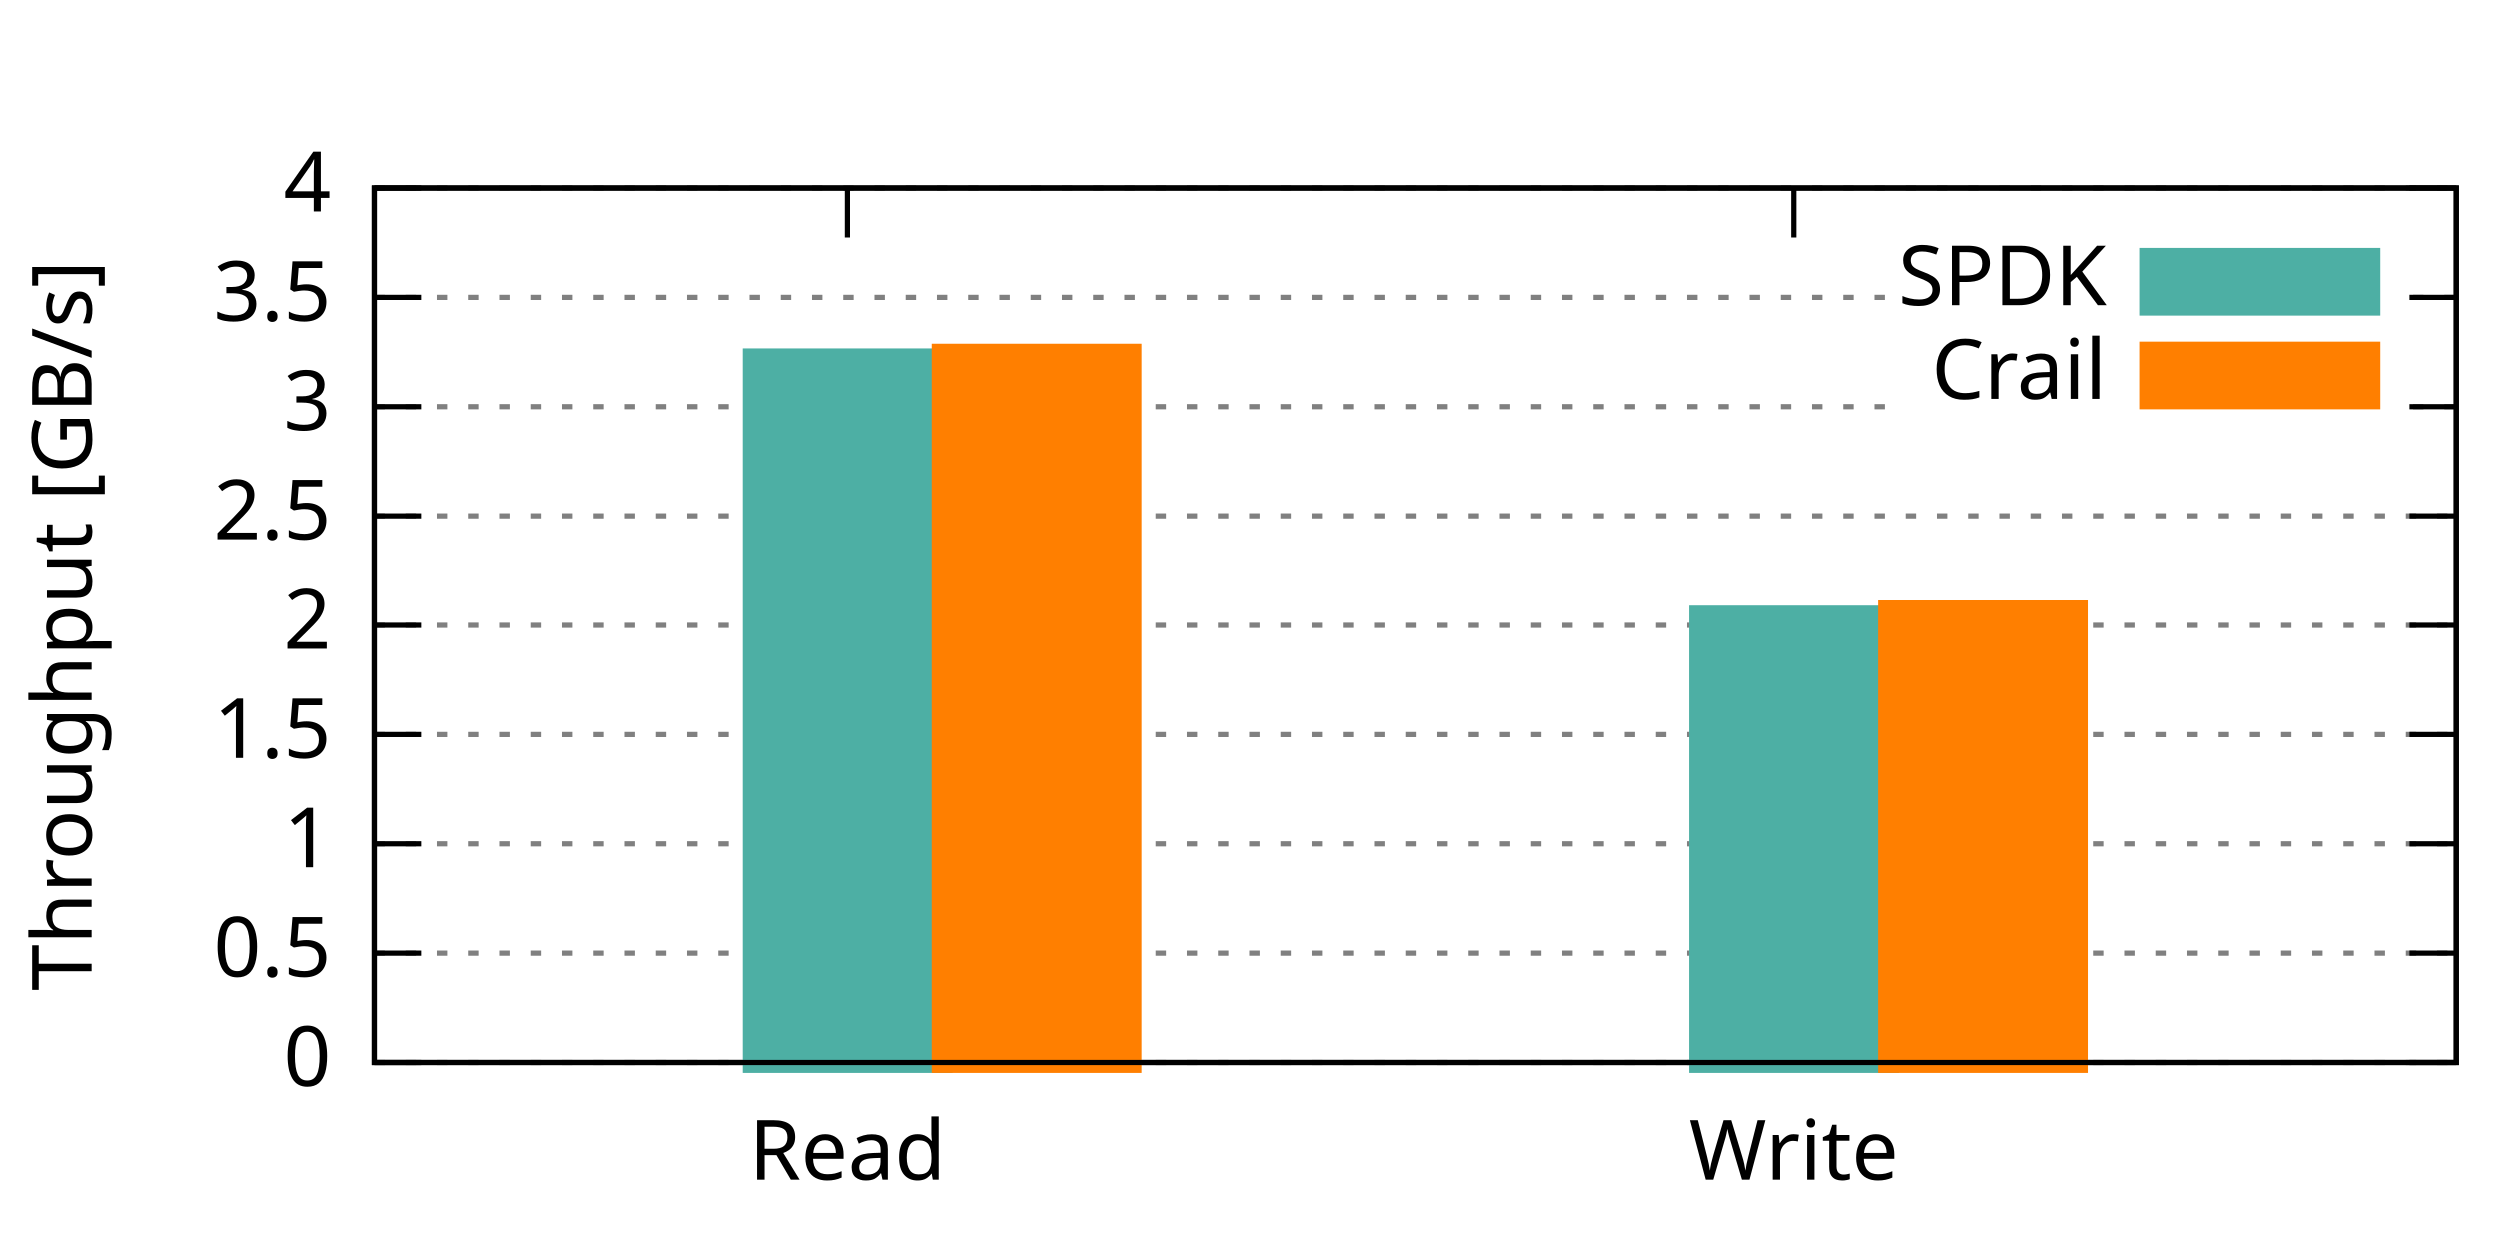
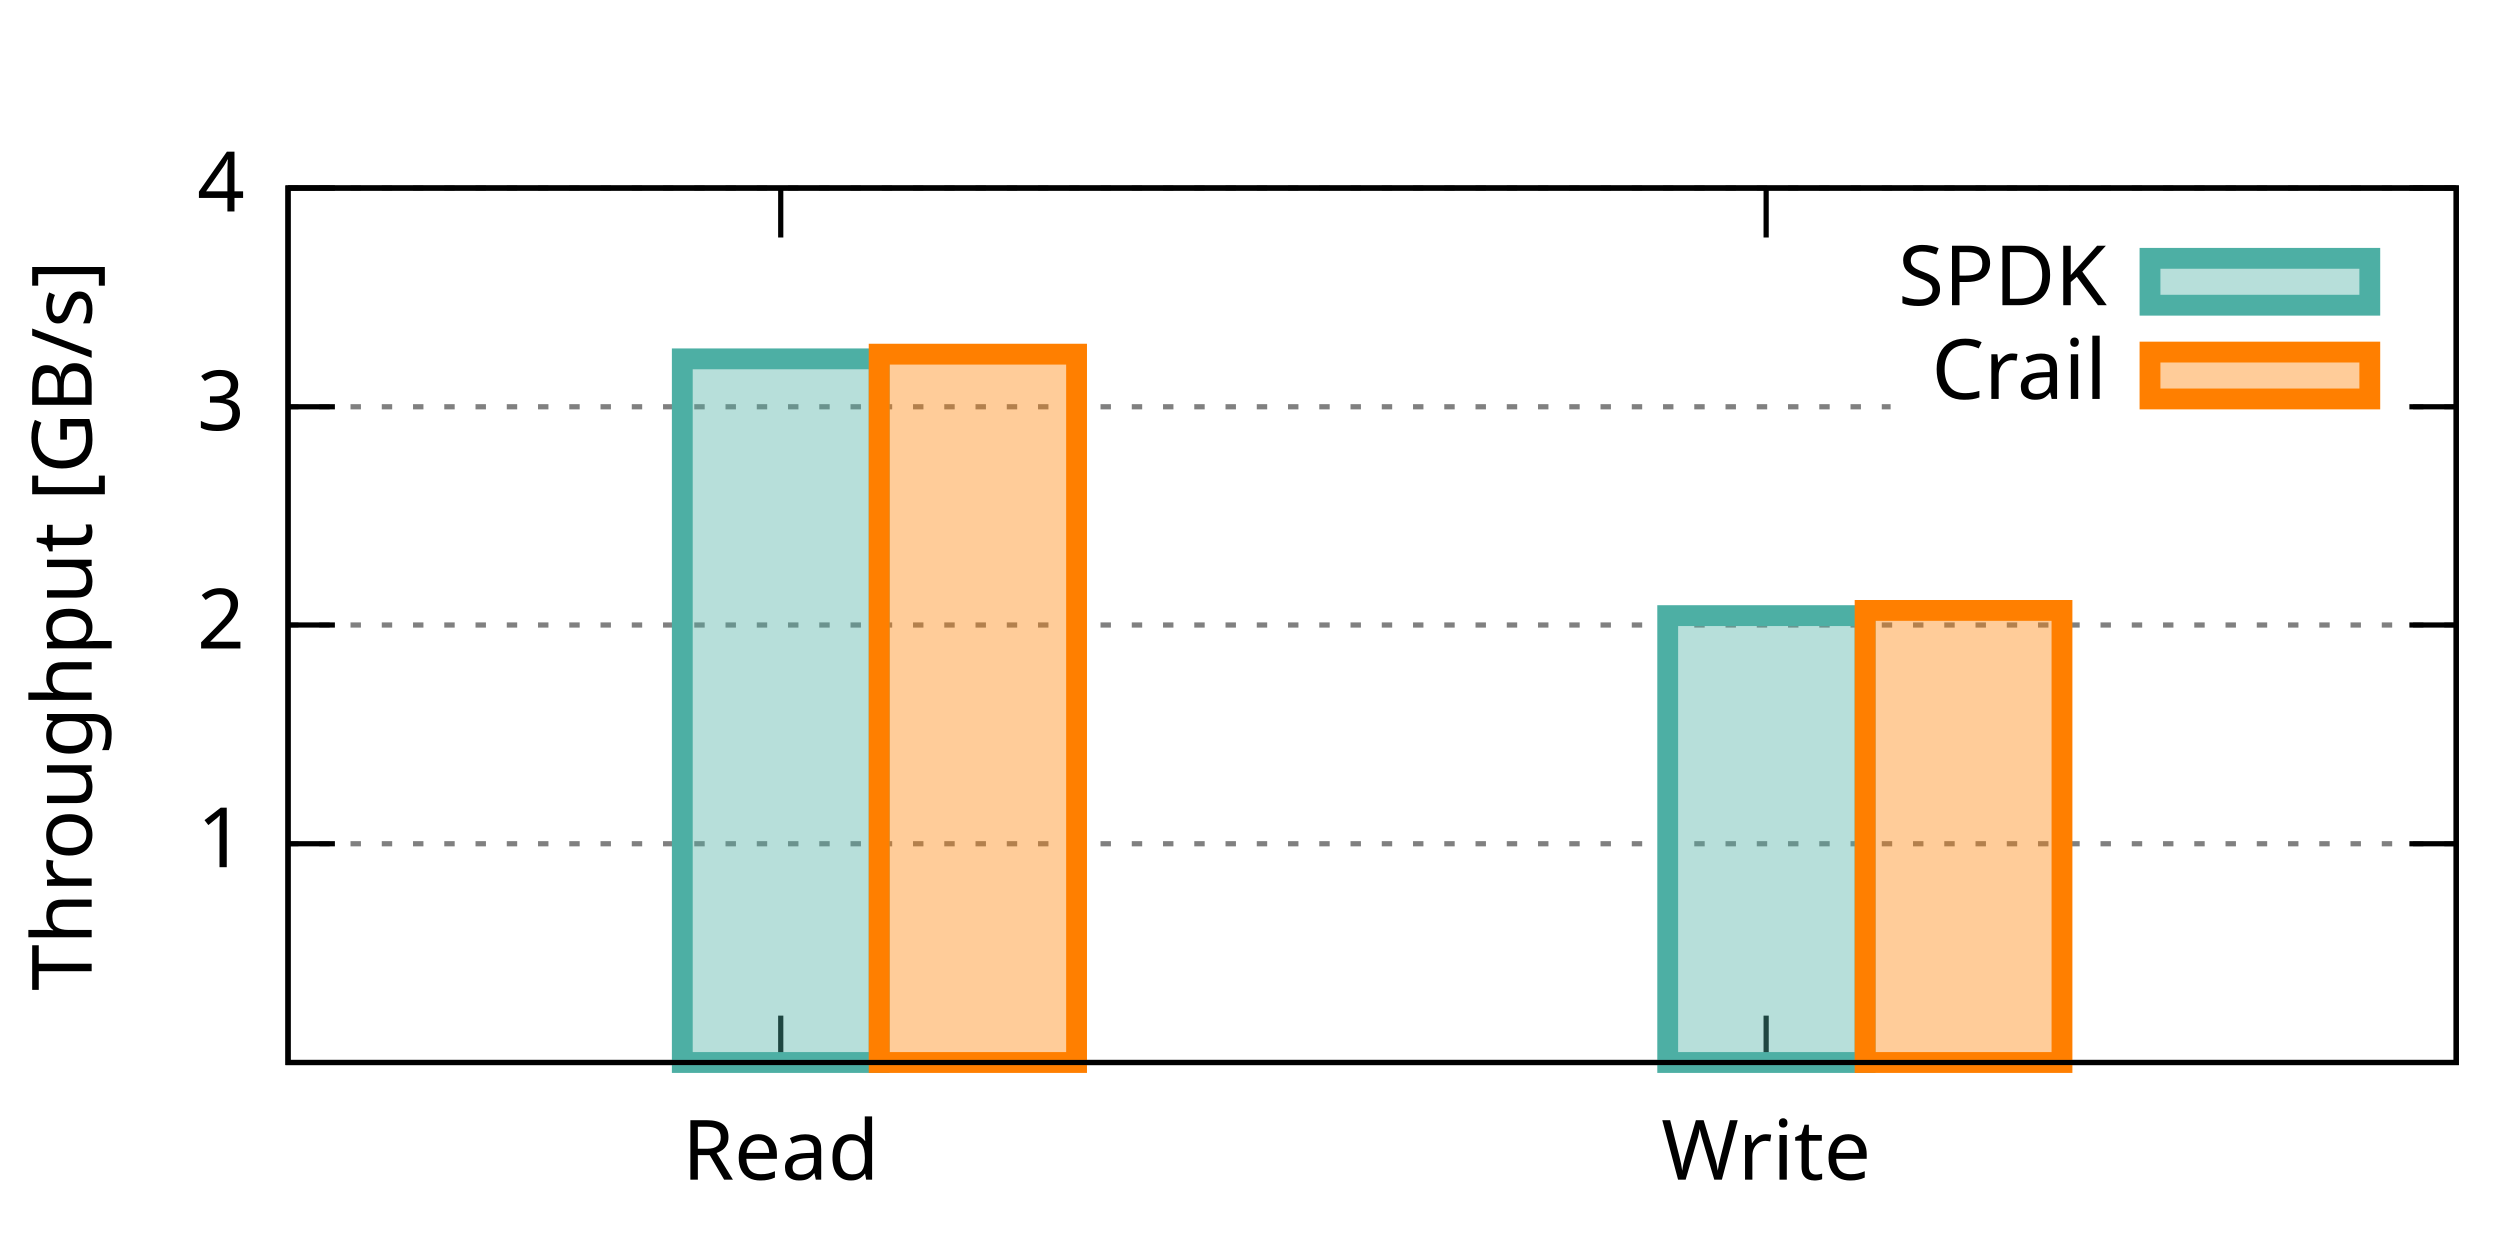
<svg xmlns="http://www.w3.org/2000/svg" xmlns:xlink="http://www.w3.org/1999/xlink" width="480" height="240" viewBox="0 0 480 240">
  <g id="gnuplot_canvas">
    <rect x="0" y="0" width="480" height="240" fill="none" />
    <defs>
      <circle id="gpDot" r="0.5" stroke-width="0.5" />
      <path id="gpPt0" stroke-width="0.222" stroke="currentColor" d="M-1,0 h2 M0,-1 v2" />
      <path id="gpPt1" stroke-width="0.222" stroke="currentColor" d="M-1,-1 L1,1 M1,-1 L-1,1" />
      <path id="gpPt2" stroke-width="0.222" stroke="currentColor" d="M-1,0 L1,0 M0,-1 L0,1 M-1,-1 L1,1 M-1,1 L1,-1" />
      <rect id="gpPt3" stroke-width="0.222" stroke="currentColor" x="-1" y="-1" width="2" height="2" />
      <rect id="gpPt4" stroke-width="0.222" stroke="currentColor" fill="currentColor" x="-1" y="-1" width="2" height="2" />
      <circle id="gpPt5" stroke-width="0.222" stroke="currentColor" cx="0" cy="0" r="1" />
      <use xlink:href="#gpPt5" id="gpPt6" fill="currentColor" stroke="none" />
      <path id="gpPt7" stroke-width="0.222" stroke="currentColor" d="M0,-1.33 L-1.33,0.67 L1.33,0.67 z" />
      <use xlink:href="#gpPt7" id="gpPt8" fill="currentColor" stroke="none" />
      <use xlink:href="#gpPt7" id="gpPt9" stroke="currentColor" transform="rotate(180)" />
      <use xlink:href="#gpPt9" id="gpPt10" fill="currentColor" stroke="none" />
      <use xlink:href="#gpPt3" id="gpPt11" stroke="currentColor" transform="rotate(45)" />
      <use xlink:href="#gpPt11" id="gpPt12" fill="currentColor" stroke="none" />
    </defs>
    <g style="fill:none; color:white; stroke:currentColor; stroke-width:1.00; stroke-linecap:butt; stroke-linejoin:miter">
</g>
    <g style="fill:none; color:black; stroke:currentColor; stroke-width:1.00; stroke-linecap:butt; stroke-linejoin:miter">
</g>
    <g style="fill:none; color:gray; stroke:currentColor; stroke-width:1.00; stroke-linecap:butt; stroke-linejoin:miter">
-       <path stroke="gray" stroke-dasharray=" 2,4" class="gridline" d="M71.9,204.0 L471.6,204.0  h0.01" />
+       <path stroke="gray" stroke-dasharray=" 2,4" class="gridline" d="M55.3,162.0 L471.6,162.0  h0.01" />
    </g>
    <g style="fill:none; color:black; stroke:currentColor; stroke-width:1.00; stroke-linecap:butt; stroke-linejoin:miter">
-       <path stroke="black" d="M71.9,204.0 L80.9,204.0 M471.6,204.0 L462.6,204.0  h0.01" />
-       <g transform="translate(63.6,208.5)" style="stroke:none; fill:black; font-family:Times-Roman; font-size:12.00pt; text-anchor:end">
-         <text> 0</text>
-       </g>
-     </g>
-     <g style="fill:none; color:gray; stroke:currentColor; stroke-width:1.00; stroke-linecap:butt; stroke-linejoin:miter">
-       <path stroke="gray" stroke-dasharray=" 2,4" class="gridline" d="M71.9,183.0 L471.6,183.0  h0.01" />
-     </g>
-     <g style="fill:none; color:black; stroke:currentColor; stroke-width:1.00; stroke-linecap:butt; stroke-linejoin:miter">
-       <path stroke="black" d="M71.9,183.0 L80.9,183.0 M471.6,183.0 L462.6,183.0  h0.01" />
-       <g transform="translate(63.6,187.5)" style="stroke:none; fill:black; font-family:Times-Roman; font-size:12.00pt; text-anchor:end">
-         <text> 0.5</text>
-       </g>
-     </g>
-     <g style="fill:none; color:gray; stroke:currentColor; stroke-width:1.00; stroke-linecap:butt; stroke-linejoin:miter">
-       <path stroke="gray" stroke-dasharray=" 2,4" class="gridline" d="M71.9,162.0 L471.6,162.0  h0.01" />
-     </g>
-     <g style="fill:none; color:black; stroke:currentColor; stroke-width:1.00; stroke-linecap:butt; stroke-linejoin:miter">
-       <path stroke="black" d="M71.9,162.0 L80.9,162.0 M471.6,162.0 L462.6,162.0  h0.01" />
-       <g transform="translate(63.6,166.5)" style="stroke:none; fill:black; font-family:Times-Roman; font-size:12.00pt; text-anchor:end">
+       <path stroke="black" d="M55.3,162.0 L64.3,162.0 M471.6,162.0 L462.6,162.0  h0.01" />
+       <g transform="translate(47.0,166.5)" style="stroke:none; fill:black; font-family:Times-Roman; font-size:12.00pt; text-anchor:end">
        <text> 1</text>
      </g>
    </g>
    <g style="fill:none; color:gray; stroke:currentColor; stroke-width:1.00; stroke-linecap:butt; stroke-linejoin:miter">
-       <path stroke="gray" stroke-dasharray=" 2,4" class="gridline" d="M71.9,141.0 L471.6,141.0  h0.01" />
+       <path stroke="gray" stroke-dasharray=" 2,4" class="gridline" d="M55.3,120.0 L471.6,120.0  h0.01" />
    </g>
    <g style="fill:none; color:black; stroke:currentColor; stroke-width:1.00; stroke-linecap:butt; stroke-linejoin:miter">
-       <path stroke="black" d="M71.9,141.0 L80.9,141.0 M471.6,141.0 L462.6,141.0  h0.01" />
-       <g transform="translate(63.6,145.5)" style="stroke:none; fill:black; font-family:Times-Roman; font-size:12.00pt; text-anchor:end">
-         <text> 1.5</text>
-       </g>
-     </g>
-     <g style="fill:none; color:gray; stroke:currentColor; stroke-width:1.00; stroke-linecap:butt; stroke-linejoin:miter">
-       <path stroke="gray" stroke-dasharray=" 2,4" class="gridline" d="M71.9,120.0 L471.6,120.0  h0.01" />
-     </g>
-     <g style="fill:none; color:black; stroke:currentColor; stroke-width:1.00; stroke-linecap:butt; stroke-linejoin:miter">
-       <path stroke="black" d="M71.9,120.0 L80.9,120.0 M471.6,120.0 L462.6,120.0  h0.01" />
-       <g transform="translate(63.6,124.5)" style="stroke:none; fill:black; font-family:Times-Roman; font-size:12.00pt; text-anchor:end">
+       <path stroke="black" d="M55.3,120.0 L64.3,120.0 M471.6,120.0 L462.6,120.0  h0.01" />
+       <g transform="translate(47.0,124.5)" style="stroke:none; fill:black; font-family:Times-Roman; font-size:12.00pt; text-anchor:end">
        <text> 2</text>
      </g>
    </g>
    <g style="fill:none; color:gray; stroke:currentColor; stroke-width:1.00; stroke-linecap:butt; stroke-linejoin:miter">
-       <path stroke="gray" stroke-dasharray=" 2,4" class="gridline" d="M71.9,99.1 L471.6,99.1  h0.01" />
+       <path stroke="gray" stroke-dasharray=" 2,4" class="gridline" d="M55.3,78.1 L363.0,78.1 M463.3,78.1 L471.6,78.1  h0.01" />
    </g>
    <g style="fill:none; color:black; stroke:currentColor; stroke-width:1.00; stroke-linecap:butt; stroke-linejoin:miter">
-       <path stroke="black" d="M71.9,99.1 L80.9,99.1 M471.6,99.1 L462.6,99.1  h0.01" />
-       <g transform="translate(63.6,103.6)" style="stroke:none; fill:black; font-family:Times-Roman; font-size:12.00pt; text-anchor:end">
-         <text> 2.5</text>
-       </g>
-     </g>
-     <g style="fill:none; color:gray; stroke:currentColor; stroke-width:1.00; stroke-linecap:butt; stroke-linejoin:miter">
-       <path stroke="gray" stroke-dasharray=" 2,4" class="gridline" d="M71.9,78.1 L363.0,78.1 M463.3,78.1 L471.6,78.1  h0.01" />
-     </g>
-     <g style="fill:none; color:black; stroke:currentColor; stroke-width:1.00; stroke-linecap:butt; stroke-linejoin:miter">
-       <path stroke="black" d="M71.9,78.1 L80.9,78.1 M471.6,78.1 L462.6,78.1  h0.01" />
-       <g transform="translate(63.6,82.6)" style="stroke:none; fill:black; font-family:Times-Roman; font-size:12.00pt; text-anchor:end">
+       <path stroke="black" d="M55.3,78.1 L64.3,78.1 M471.6,78.1 L462.6,78.1  h0.01" />
+       <g transform="translate(47.0,82.6)" style="stroke:none; fill:black; font-family:Times-Roman; font-size:12.00pt; text-anchor:end">
        <text> 3</text>
      </g>
    </g>
    <g style="fill:none; color:gray; stroke:currentColor; stroke-width:1.00; stroke-linecap:butt; stroke-linejoin:miter">
-       <path stroke="gray" stroke-dasharray=" 2,4" class="gridline" d="M71.9,57.1 L363.0,57.1 M463.3,57.1 L471.6,57.1  h0.01" />
+       <path stroke="gray" stroke-dasharray=" 2,4" class="gridline" d="M55.3,36.1 L471.6,36.1  h0.01" />
    </g>
    <g style="fill:none; color:black; stroke:currentColor; stroke-width:1.00; stroke-linecap:butt; stroke-linejoin:miter">
-       <path stroke="black" d="M71.9,57.1 L80.9,57.1 M471.6,57.1 L462.6,57.1  h0.01" />
-       <g transform="translate(63.6,61.6)" style="stroke:none; fill:black; font-family:Times-Roman; font-size:12.00pt; text-anchor:end">
-         <text> 3.5</text>
-       </g>
-     </g>
-     <g style="fill:none; color:gray; stroke:currentColor; stroke-width:1.00; stroke-linecap:butt; stroke-linejoin:miter">
-       <path stroke="gray" stroke-dasharray=" 2,4" class="gridline" d="M71.9,36.1 L471.6,36.1  h0.01" />
-     </g>
-     <g style="fill:none; color:black; stroke:currentColor; stroke-width:1.00; stroke-linecap:butt; stroke-linejoin:miter">
-       <path stroke="black" d="M71.9,36.1 L80.9,36.1 M471.6,36.1 L462.6,36.1  h0.01" />
-       <g transform="translate(63.6,40.6)" style="stroke:none; fill:black; font-family:Times-Roman; font-size:12.00pt; text-anchor:end">
+       <path stroke="black" d="M55.3,36.1 L64.3,36.1 M471.6,36.1 L462.6,36.1  h0.01" />
+       <g transform="translate(47.0,40.6)" style="stroke:none; fill:black; font-family:Times-Roman; font-size:12.00pt; text-anchor:end">
        <text> 4</text>
      </g>
-       <path stroke="black" d="M162.7,204.0 L162.7,195.0 M162.7,36.1 L162.7,45.1  h0.01" />
-       <g transform="translate(162.7,226.5)" style="stroke:none; fill:black; font-family:Times-Roman; font-size:12.00pt; text-anchor:middle">
+       <path stroke="black" d="M149.9,204.0 L149.9,195.0 M149.9,36.1 L149.9,45.1  h0.01" />
+       <g transform="translate(149.9,226.5)" style="stroke:none; fill:black; font-family:Times-Roman; font-size:12.00pt; text-anchor:middle">
        <text>Read</text>
      </g>
-       <path stroke="black" d="M344.4,204.0 L344.4,195.0 M344.4,36.1 L344.4,45.1  h0.01" />
-       <g transform="translate(344.4,226.5)" style="stroke:none; fill:black; font-family:Times-Roman; font-size:12.00pt; text-anchor:middle">
+       <path stroke="black" d="M339.1,204.0 L339.1,195.0 M339.1,36.1 L339.1,45.1  h0.01" />
+       <g transform="translate(339.1,226.5)" style="stroke:none; fill:black; font-family:Times-Roman; font-size:12.00pt; text-anchor:middle">
        <text>Write</text>
      </g>
-       <path stroke="black" d="M71.9,36.1 L71.9,204.0 L471.6,204.0 L471.6,36.1 L71.9,36.1 Z  h0.01" />
+       <path stroke="black" d="M55.3,36.1 L55.3,204.0 L471.6,204.0 L471.6,36.1 L55.3,36.1 Z  h0.01" />
      <g transform="translate(17.6,120.1) rotate(270)" style="stroke:none; fill:black; font-family:Times-Roman; font-size:12.00pt; text-anchor:middle">
        <text>Throughput [GB/s]</text>
      </g>
    </g>
    <g id="gnuplot_plot_1">
      <g style="fill:none; color:white; stroke:black; stroke-width:4.00; stroke-linecap:butt; stroke-linejoin:miter">
</g>
      <g style="fill:none; color:red; stroke:currentColor; stroke-width:4.00; stroke-linecap:butt; stroke-linejoin:miter">
        <g transform="translate(404.5,58.6)" style="stroke:none; fill:black; font-family:Times-Roman; font-size:12.00pt; text-anchor:end">
          <text>SPDK</text>
        </g>
        <g style="stroke:none; shape-rendering:crispEdges">
-           <polygon fill="rgb( 77, 175, 164)" points="412.8,58.6 455.0,58.6 455.0,49.6 412.8,49.6 " />
+           <polygon fill="rgb( 77, 175, 164)" fill-opacity="0.4" points="412.8,58.6 455.0,58.6 455.0,49.6 412.8,49.6 " />
        </g>
        <path stroke="rgb( 77, 175, 164)" d="M412.8,58.6 L455.0,58.6 L455.0,49.6 L412.8,49.6 L412.8,58.6 Z  h0.01" />
        <g style="stroke:none; shape-rendering:crispEdges">
-           <polygon fill="rgb( 77, 175, 164)" points="144.6,204.0 181.0,204.0 181.0,68.8 144.6,68.8 " />
+           <polygon fill="rgb( 77, 175, 164)" fill-opacity="0.4" points="131.0,204.0 168.9,204.0 168.9,68.8 131.0,68.8 " />
        </g>
-         <path stroke="rgb( 77, 175, 164)" d="M144.6,204.0 L144.6,68.9 L180.9,68.9 L180.9,204.0 L144.6,204.0 Z  h0.01" />
+         <path stroke="rgb( 77, 175, 164)" d="M131.0,204.0 L131.0,68.9 L168.8,68.9 L168.8,204.0 L131.0,204.0 Z  h0.01" />
        <g style="stroke:none; shape-rendering:crispEdges">
-           <polygon fill="rgb( 77, 175, 164)" points="326.3,204.0 362.7,204.0 362.7,118.1 326.3,118.1 " />
+           <polygon fill="rgb( 77, 175, 164)" fill-opacity="0.4" points="320.2,204.0 358.2,204.0 358.2,118.1 320.2,118.1 " />
        </g>
-         <path stroke="rgb( 77, 175, 164)" d="M326.3,204.0 L326.3,118.2 L362.6,118.2 L362.6,204.0 L326.3,204.0 Z  h0.01" />
+         <path stroke="rgb( 77, 175, 164)" d="M320.2,204.0 L320.2,118.2 L358.1,118.2 L358.1,204.0 L320.2,204.0 Z  h0.01" />
      </g>
    </g>
    <g id="gnuplot_plot_2">
      <g style="fill:none; color:green; stroke:currentColor; stroke-width:4.00; stroke-linecap:butt; stroke-linejoin:miter">
        <g transform="translate(404.5,76.6)" style="stroke:none; fill:black; font-family:Times-Roman; font-size:12.00pt; text-anchor:end">
          <text>Crail</text>
        </g>
        <g style="stroke:none; shape-rendering:crispEdges">
-           <polygon fill="rgb(255, 127,   0)" points="412.8,76.6 455.0,76.6 455.0,67.6 412.8,67.6 " />
+           <polygon fill="rgb(255, 127,   0)" fill-opacity="0.4" points="412.8,76.6 455.0,76.6 455.0,67.6 412.8,67.6 " />
        </g>
        <path stroke="rgb(255, 127,   0)" d="M412.8,76.6 L455.0,76.6 L455.0,67.6 L412.8,67.6 L412.8,76.6 Z  h0.01" />
        <g style="stroke:none; shape-rendering:crispEdges">
-           <polygon fill="rgb(255, 127,   0)" points="180.9,204.0 217.3,204.0 217.3,67.9 180.9,67.9 " />
+           <polygon fill="rgb(255, 127,   0)" fill-opacity="0.4" points="168.8,204.0 206.8,204.0 206.8,67.9 168.8,67.9 " />
        </g>
-         <path stroke="rgb(255, 127,   0)" d="M180.9,204.0 L180.9,68.0 L217.2,68.0 L217.2,204.0 L180.9,204.0 Z  h0.01" />
+         <path stroke="rgb(255, 127,   0)" d="M168.8,204.0 L168.8,68.0 L206.7,68.0 L206.7,204.0 L168.8,204.0 Z  h0.01" />
        <g style="stroke:none; shape-rendering:crispEdges">
-           <polygon fill="rgb(255, 127,   0)" points="362.6,204.0 399.0,204.0 399.0,117.1 362.6,117.1 " />
+           <polygon fill="rgb(255, 127,   0)" fill-opacity="0.4" points="358.1,204.0 396.0,204.0 396.0,117.1 358.1,117.1 " />
        </g>
-         <path stroke="rgb(255, 127,   0)" d="M362.6,204.0 L362.6,117.2 L398.9,117.2 L398.9,204.0 L362.6,204.0 Z  h0.01" />
+         <path stroke="rgb(255, 127,   0)" d="M358.1,204.0 L358.1,117.2 L395.9,117.2 L395.9,204.0 L358.1,204.0 Z  h0.01" />
      </g>
    </g>
    <g style="fill:none; color:white; stroke:rgb(255, 127,   0); stroke-width:1.00; stroke-linecap:butt; stroke-linejoin:miter">
</g>
    <g style="fill:none; color:black; stroke:currentColor; stroke-width:1.00; stroke-linecap:butt; stroke-linejoin:miter">
-       <path stroke="black" d="M71.9,36.1 L71.9,204.0 L471.6,204.0 L471.6,36.1 L71.9,36.1 Z  h0.01" />
+       <path stroke="black" d="M55.3,36.1 L55.3,204.0 L471.6,204.0 L471.6,36.1 L55.3,36.1 Z  h0.01" />
    </g>
  </g>
</svg>
